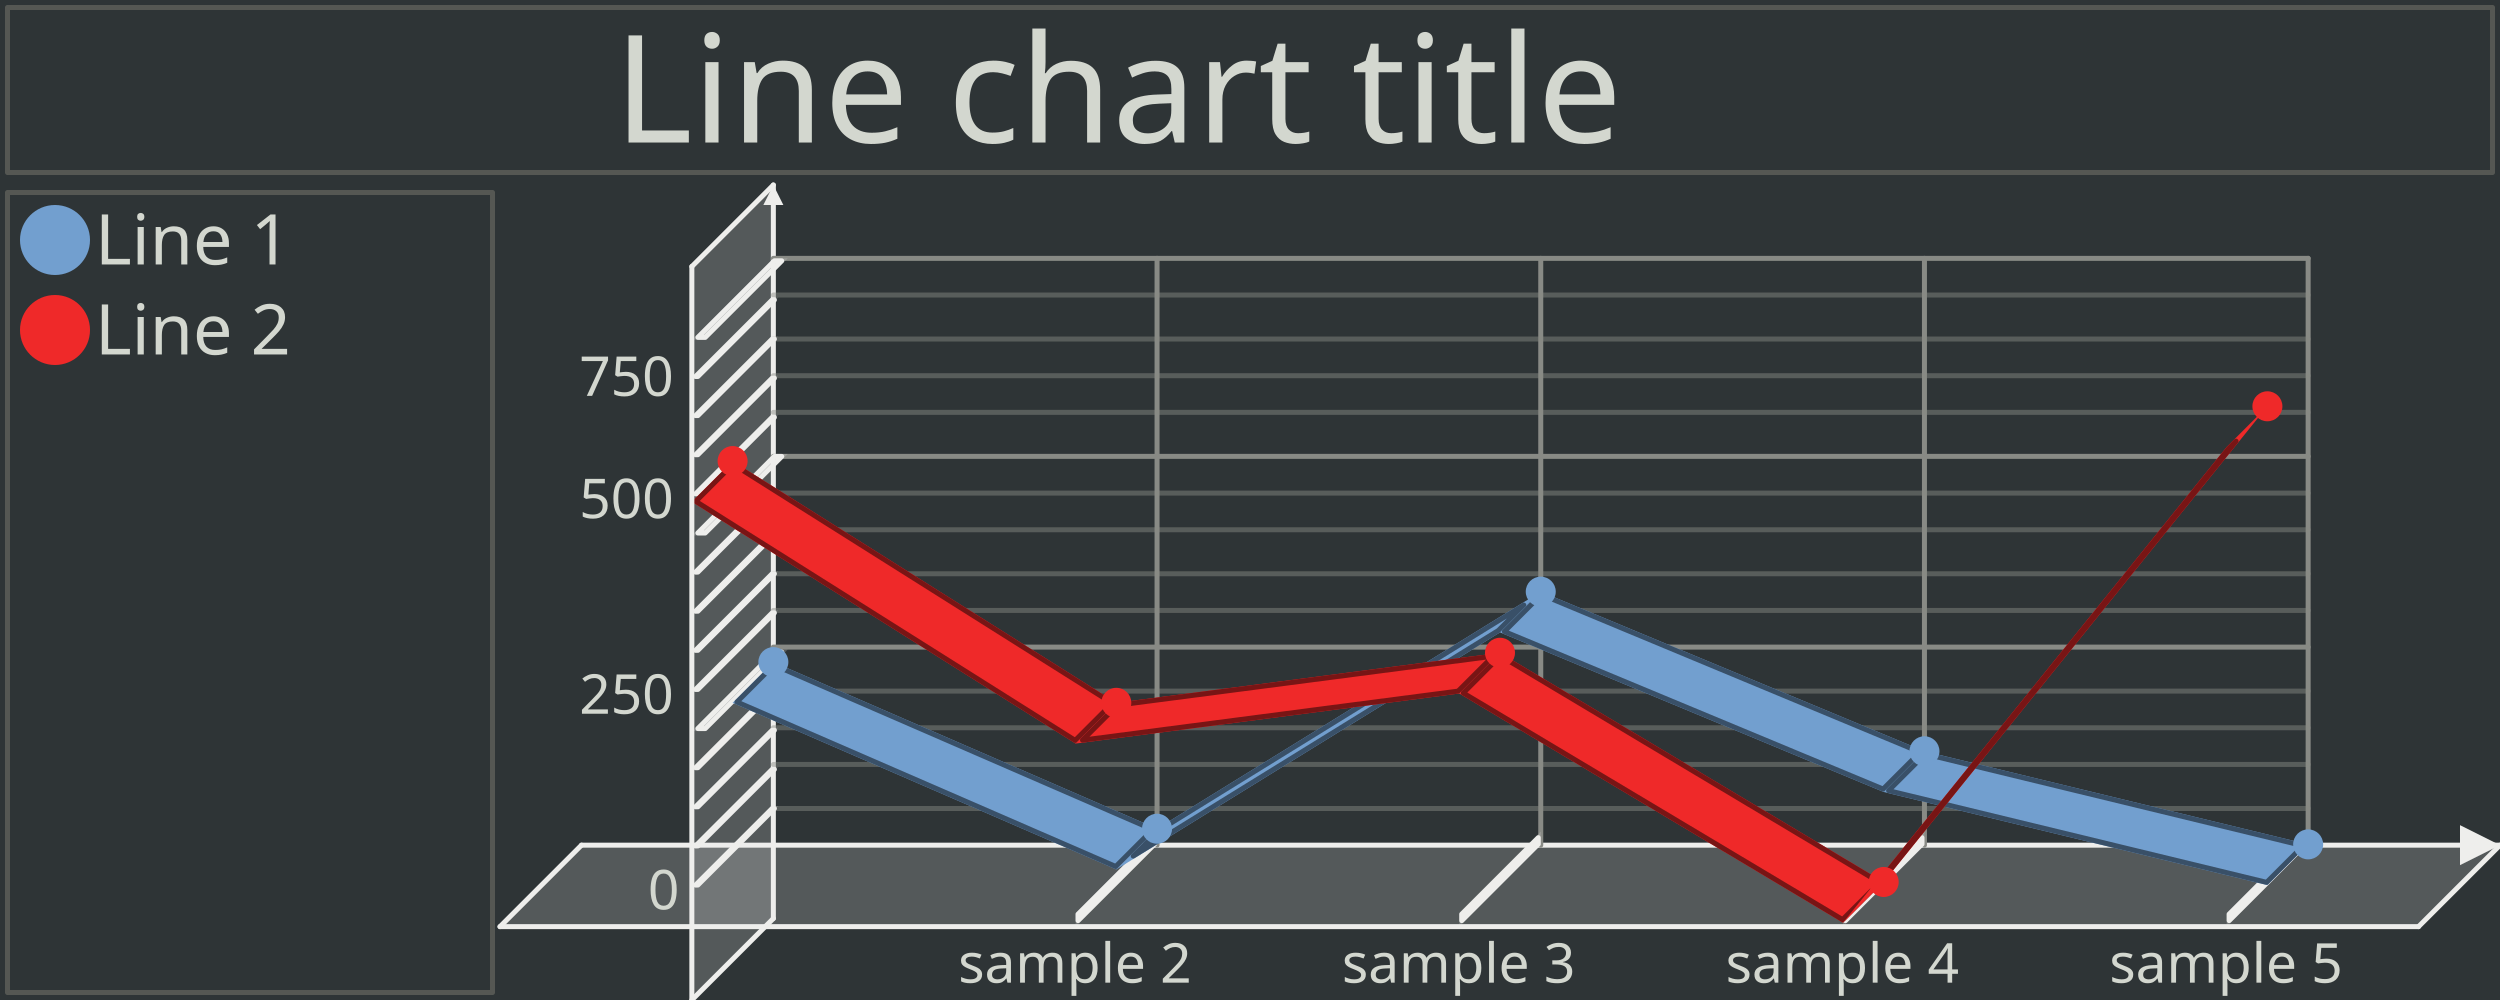
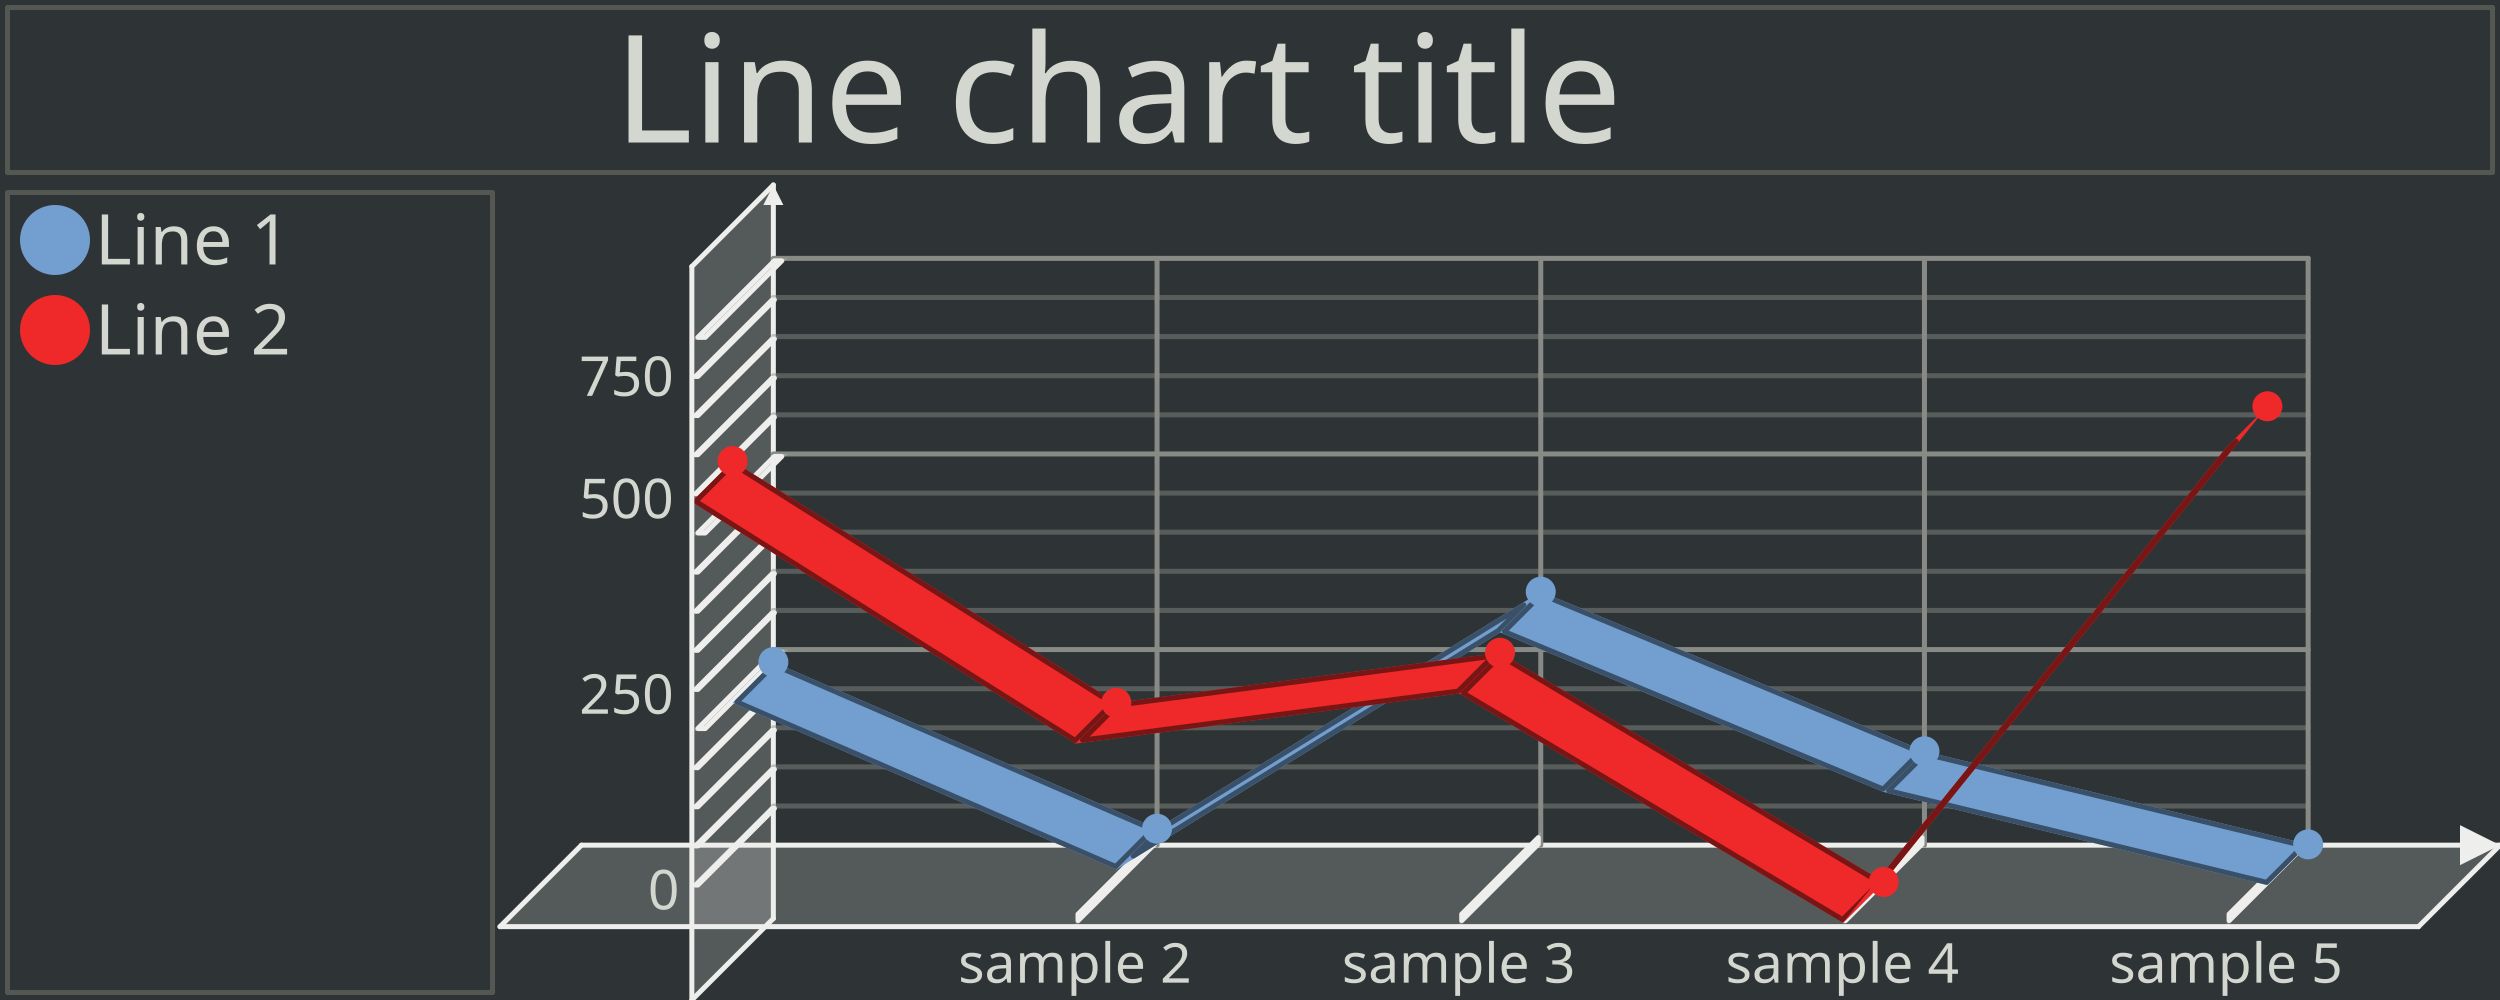
<svg xmlns="http://www.w3.org/2000/svg" width="500" height="200" version="1.0" id="ezcGraph">
  <defs />
  <g id="ezcGraphChart" color-rendering="optimizeQuality" shape-rendering="geometricPrecision" text-rendering="optimizeLegibility">
    <path d=" M 0,200 L 0,0 L 500,0 L 500,200 L 0,200 z " style="fill: #2e3436; fill-opacity: 1.00; stroke: none;" id="ezcGraphPolygon_1" />
    <path d=" M 1,35 L 1,1 L 499,1 L 499,35 L 1,35 z " style="fill: #000000; fill-opacity: 0.00; stroke: none;" id="ezcGraphPolygon_2" />
    <path d=" M 1.5,1.5 L 498.5,1.5 L 498.5,34.5 L 1.5,34.5 L 1.5,1.5 z " style="fill: none; stroke: #555753; stroke-width: 1; stroke-opacity: 1.00; stroke-linecap: round; stroke-linejoin: round;" id="ezcGraphPolygon_3" />
    <path d=" M 1,199 L 1,38 L 99,38 L 99,199 L 1,199 z " style="fill: #000000; fill-opacity: 0.00; stroke: none;" id="ezcGraphPolygon_5" />
    <path d=" M 1.5,38.5 L 98.5,38.5 L 98.5,198.5 L 1.5,198.5 L 1.5,38.5 z " style="fill: none; stroke: #555753; stroke-width: 1; stroke-opacity: 1.00; stroke-linecap: round; stroke-linejoin: round;" id="ezcGraphPolygon_6" />
    <ellipse cx="11" cy="48" rx="7" ry="7" style="fill: #729fcf; fill-opacity: 1.00; stroke: none;" id="ezcGraphCircle_7" />
    <ellipse cx="11" cy="66" rx="7" ry="7" style="fill: #ef2929; fill-opacity: 1.00; stroke: none;" id="ezcGraphCircle_9" />
    <path d=" M 100,185.33 L 116.3,169.03 L 500,169.03 L 483.7,185.33 L 100,185.33 z " style="fill: #eeeeec; fill-opacity: 0.20; stroke: none;" id="ezcGraphPolygon_11" />
    <path d=" M 116.3,169.03 L 500,169.03" style="fill: none; stroke: #eeeeec; stroke-width: 1; stroke-opacity: 1.00; stroke-linecap: round; stroke-linejoin: round;" id="ezcGraphLine_12" />
    <path d=" M 492,165.03 L 500,169.03 L 492,173.03 L 492,165.03 z " style="fill: #eeeeec; fill-opacity: 1.00; stroke: none;" id="ezcGraphPolygon_13" />
    <path d=" M 138.37,200 L 154.67,183.7 L 154.67,37 L 138.37,53.3 L 138.37,200 z " style="fill: #eeeeec; fill-opacity: 0.20; stroke: none;" id="ezcGraphPolygon_14" />
    <path d=" M 154.67,183.7 L 154.67,37" style="fill: none; stroke: #eeeeec; stroke-width: 1; stroke-opacity: 1.00; stroke-linecap: round; stroke-linejoin: round;" id="ezcGraphLine_15" />
    <path d=" M 152.67,41 L 154.67,37 L 156.67,41 L 152.67,41 z " style="fill: #eeeeec; fill-opacity: 1.00; stroke: none;" id="ezcGraphPolygon_16" />
    <path d=" M 231.41,169.03 L 231.41,51.67" style="fill: none; stroke: #888a85; stroke-width: 1; stroke-opacity: 1.00; stroke-linecap: round; stroke-linejoin: round;" id="ezcGraphLine_17" />
    <path d=" M 215.11,182.63 L 231.41,166.33 L 231.41,169.03 L 215.11,185.33 L 215.11,182.63 z " style="fill: #eeeeec; fill-opacity: 0.20; stroke: none;" id="ezcGraphPolygon_18" />
    <path d=" M 230.91,167.537 L 230.91,168.823 L 215.61,184.123 L 215.61,182.837 L 230.91,167.537 z " style="fill: none; stroke: #eeeeec; stroke-width: 1; stroke-opacity: 1.00; stroke-linecap: round; stroke-linejoin: round;" id="ezcGraphPolygon_19" />
    <path d=" M 308.15,169.03 L 308.15,51.67" style="fill: none; stroke: #888a85; stroke-width: 1; stroke-opacity: 1.00; stroke-linecap: round; stroke-linejoin: round;" id="ezcGraphLine_21" />
    <path d=" M 291.85,182.63 L 308.15,166.33 L 308.15,169.03 L 291.85,185.33 L 291.85,182.63 z " style="fill: #eeeeec; fill-opacity: 0.20; stroke: none;" id="ezcGraphPolygon_22" />
    <path d=" M 307.65,167.537 L 307.65,168.823 L 292.35,184.123 L 292.35,182.837 L 307.65,167.537 z " style="fill: none; stroke: #eeeeec; stroke-width: 1; stroke-opacity: 1.00; stroke-linecap: round; stroke-linejoin: round;" id="ezcGraphPolygon_23" />
    <path d=" M 384.89,169.03 L 384.89,51.67" style="fill: none; stroke: #888a85; stroke-width: 1; stroke-opacity: 1.00; stroke-linecap: round; stroke-linejoin: round;" id="ezcGraphLine_25" />
    <path d=" M 368.59,182.63 L 384.89,166.33 L 384.89,169.03 L 368.59,185.33 L 368.59,182.63 z " style="fill: #eeeeec; fill-opacity: 0.20; stroke: none;" id="ezcGraphPolygon_26" />
    <path d=" M 384.39,167.537 L 384.39,168.823 L 369.09,184.123 L 369.09,182.837 L 384.39,167.537 z " style="fill: none; stroke: #eeeeec; stroke-width: 1; stroke-opacity: 1.00; stroke-linecap: round; stroke-linejoin: round;" id="ezcGraphPolygon_27" />
    <path d=" M 461.63,169.03 L 461.63,51.67" style="fill: none; stroke: #888a85; stroke-width: 1; stroke-opacity: 1.00; stroke-linecap: round; stroke-linejoin: round;" id="ezcGraphLine_29" />
    <path d=" M 445.33,182.63 L 461.63,166.33 L 461.63,169.03 L 445.33,185.33 L 445.33,182.63 z " style="fill: #eeeeec; fill-opacity: 0.20; stroke: none;" id="ezcGraphPolygon_30" />
    <path d=" M 461.13,167.537 L 461.13,168.823 L 445.83,184.123 L 445.83,182.837 L 461.13,167.537 z " style="fill: none; stroke: #eeeeec; stroke-width: 1; stroke-opacity: 1.00; stroke-linecap: round; stroke-linejoin: round;" id="ezcGraphPolygon_31" />
-     <path d=" M 461.63,161.695 L 154.67,161.695" style="fill: none; stroke: #888a85; stroke-width: 1; stroke-opacity: 0.47; stroke-linecap: round; stroke-linejoin: round;" id="ezcGraphLine_34" />
+     <path d=" M 461.63,161.206 L 154.67,161.206" style="fill: none; stroke: #888a85; stroke-width: 1; stroke-opacity: 0.47; stroke-linecap: round; stroke-linejoin: round;" id="ezcGraphLine_34" />
    <path d=" M 138.37,177.506 L 154.67,161.206 L 155.629,161.206 L 139.329,177.506 L 138.37,177.506 z " style="fill: #eeeeec; fill-opacity: 0.20; stroke: none;" id="ezcGraphPolygon_35" />
    <path d=" M 154.877,161.706 L 154.422,161.706 L 139.122,177.006 L 139.577,177.006 L 154.877,161.706 z " style="fill: none; stroke: #eeeeec; stroke-width: 1; stroke-opacity: 1.00; stroke-linecap: round; stroke-linejoin: round;" id="ezcGraphPolygon_36" />
-     <path d=" M 461.63,152.893 L 154.67,152.893" style="fill: none; stroke: #888a85; stroke-width: 1; stroke-opacity: 0.47; stroke-linecap: round; stroke-linejoin: round;" id="ezcGraphLine_37" />
+     <path d=" M 461.63,153.382 L 154.67,153.382" style="fill: none; stroke: #888a85; stroke-width: 1; stroke-opacity: 0.47; stroke-linecap: round; stroke-linejoin: round;" id="ezcGraphLine_37" />
    <path d=" M 138.37,169.682 L 154.67,153.382 L 155.629,153.382 L 139.329,169.682 L 138.37,169.682 z " style="fill: #eeeeec; fill-opacity: 0.20; stroke: none;" id="ezcGraphPolygon_38" />
    <path d=" M 154.877,153.882 L 154.422,153.882 L 139.122,169.182 L 139.577,169.182 L 154.877,153.882 z " style="fill: none; stroke: #eeeeec; stroke-width: 1; stroke-opacity: 1.00; stroke-linecap: round; stroke-linejoin: round;" id="ezcGraphPolygon_39" />
    <path d=" M 461.63,145.558 L 154.67,145.558" style="fill: none; stroke: #888a85; stroke-width: 1; stroke-opacity: 0.47; stroke-linecap: round; stroke-linejoin: round;" id="ezcGraphLine_40" />
    <path d=" M 138.37,161.858 L 154.67,145.558 L 155.629,145.558 L 139.329,161.858 L 138.37,161.858 z " style="fill: #eeeeec; fill-opacity: 0.20; stroke: none;" id="ezcGraphPolygon_41" />
    <path d=" M 154.877,146.058 L 154.422,146.058 L 139.122,161.358 L 139.577,161.358 L 154.877,146.058 z " style="fill: none; stroke: #eeeeec; stroke-width: 1; stroke-opacity: 1.00; stroke-linecap: round; stroke-linejoin: round;" id="ezcGraphPolygon_42" />
-     <path d=" M 461.63,138.223 L 154.67,138.223" style="fill: none; stroke: #888a85; stroke-width: 1; stroke-opacity: 0.47; stroke-linecap: round; stroke-linejoin: round;" id="ezcGraphLine_43" />
+     <path d=" M 461.63,137.734 L 154.67,137.734" style="fill: none; stroke: #888a85; stroke-width: 1; stroke-opacity: 0.47; stroke-linecap: round; stroke-linejoin: round;" id="ezcGraphLine_43" />
    <path d=" M 138.37,154.034 L 154.67,137.734 L 155.629,137.734 L 139.329,154.034 L 138.37,154.034 z " style="fill: #eeeeec; fill-opacity: 0.20; stroke: none;" id="ezcGraphPolygon_44" />
    <path d=" M 154.877,138.234 L 154.422,138.234 L 139.122,153.534 L 139.577,153.534 L 154.877,138.234 z " style="fill: none; stroke: #eeeeec; stroke-width: 1; stroke-opacity: 1.00; stroke-linecap: round; stroke-linejoin: round;" id="ezcGraphPolygon_45" />
-     <path d=" M 461.63,129.421 L 154.67,129.421" style="fill: none; stroke: #888a85; stroke-width: 1; stroke-opacity: 1.00; stroke-linecap: round; stroke-linejoin: round;" id="ezcGraphLine_46" />
+     <path d=" M 461.63,129.91 L 154.67,129.91" style="fill: none; stroke: #888a85; stroke-width: 1; stroke-opacity: 1.00; stroke-linecap: round; stroke-linejoin: round;" id="ezcGraphLine_46" />
    <path d=" M 138.37,146.21 L 154.67,129.91 L 157.548,129.91 L 141.248,146.21 L 138.37,146.21 z " style="fill: #eeeeec; fill-opacity: 0.20; stroke: none;" id="ezcGraphPolygon_47" />
    <path d=" M 154.877,130.41 L 156.341,130.41 L 141.041,145.71 L 139.577,145.71 L 154.877,130.41 z " style="fill: none; stroke: #eeeeec; stroke-width: 1; stroke-opacity: 1.00; stroke-linecap: round; stroke-linejoin: round;" id="ezcGraphPolygon_48" />
    <path d=" M 461.63,122.086 L 154.67,122.086" style="fill: none; stroke: #888a85; stroke-width: 1; stroke-opacity: 0.47; stroke-linecap: round; stroke-linejoin: round;" id="ezcGraphLine_50" />
    <path d=" M 138.37,138.386 L 154.67,122.086 L 155.629,122.086 L 139.329,138.386 L 138.37,138.386 z " style="fill: #eeeeec; fill-opacity: 0.20; stroke: none;" id="ezcGraphPolygon_51" />
    <path d=" M 154.877,122.586 L 154.422,122.586 L 139.122,137.886 L 139.577,137.886 L 154.877,122.586 z " style="fill: none; stroke: #eeeeec; stroke-width: 1; stroke-opacity: 1.00; stroke-linecap: round; stroke-linejoin: round;" id="ezcGraphPolygon_52" />
-     <path d=" M 461.63,114.751 L 154.67,114.751" style="fill: none; stroke: #888a85; stroke-width: 1; stroke-opacity: 0.47; stroke-linecap: round; stroke-linejoin: round;" id="ezcGraphLine_53" />
+     <path d=" M 461.63,114.262 L 154.67,114.262" style="fill: none; stroke: #888a85; stroke-width: 1; stroke-opacity: 0.47; stroke-linecap: round; stroke-linejoin: round;" id="ezcGraphLine_53" />
    <path d=" M 138.37,130.562 L 154.67,114.262 L 155.629,114.262 L 139.329,130.562 L 138.37,130.562 z " style="fill: #eeeeec; fill-opacity: 0.20; stroke: none;" id="ezcGraphPolygon_54" />
    <path d=" M 154.877,114.762 L 154.422,114.762 L 139.122,130.062 L 139.577,130.062 L 154.877,114.762 z " style="fill: none; stroke: #eeeeec; stroke-width: 1; stroke-opacity: 1.00; stroke-linecap: round; stroke-linejoin: round;" id="ezcGraphPolygon_55" />
-     <path d=" M 461.63,105.949 L 154.67,105.949" style="fill: none; stroke: #888a85; stroke-width: 1; stroke-opacity: 0.47; stroke-linecap: round; stroke-linejoin: round;" id="ezcGraphLine_56" />
+     <path d=" M 461.63,106.438 L 154.67,106.438" style="fill: none; stroke: #888a85; stroke-width: 1; stroke-opacity: 0.47; stroke-linecap: round; stroke-linejoin: round;" id="ezcGraphLine_56" />
    <path d=" M 138.37,122.738 L 154.67,106.438 L 155.629,106.438 L 139.329,122.738 L 138.37,122.738 z " style="fill: #eeeeec; fill-opacity: 0.20; stroke: none;" id="ezcGraphPolygon_57" />
    <path d=" M 154.877,106.938 L 154.422,106.938 L 139.122,122.238 L 139.577,122.238 L 154.877,106.938 z " style="fill: none; stroke: #eeeeec; stroke-width: 1; stroke-opacity: 1.00; stroke-linecap: round; stroke-linejoin: round;" id="ezcGraphPolygon_58" />
    <path d=" M 461.63,98.614 L 154.67,98.614" style="fill: none; stroke: #888a85; stroke-width: 1; stroke-opacity: 0.47; stroke-linecap: round; stroke-linejoin: round;" id="ezcGraphLine_59" />
    <path d=" M 138.37,114.914 L 154.67,98.614 L 155.629,98.614 L 139.329,114.914 L 138.37,114.914 z " style="fill: #eeeeec; fill-opacity: 0.20; stroke: none;" id="ezcGraphPolygon_60" />
    <path d=" M 154.877,99.114 L 154.422,99.114 L 139.122,114.414 L 139.577,114.414 L 154.877,99.114 z " style="fill: none; stroke: #eeeeec; stroke-width: 1; stroke-opacity: 1.00; stroke-linecap: round; stroke-linejoin: round;" id="ezcGraphPolygon_61" />
-     <path d=" M 461.63,91.279 L 154.67,91.279" style="fill: none; stroke: #888a85; stroke-width: 1; stroke-opacity: 1.00; stroke-linecap: round; stroke-linejoin: round;" id="ezcGraphLine_62" />
+     <path d=" M 461.63,90.79 L 154.67,90.79" style="fill: none; stroke: #888a85; stroke-width: 1; stroke-opacity: 1.00; stroke-linecap: round; stroke-linejoin: round;" id="ezcGraphLine_62" />
    <path d=" M 138.37,107.09 L 154.67,90.79 L 157.548,90.79 L 141.248,107.09 L 138.37,107.09 z " style="fill: #eeeeec; fill-opacity: 0.20; stroke: none;" id="ezcGraphPolygon_63" />
    <path d=" M 154.877,91.29 L 156.341,91.29 L 141.041,106.59 L 139.577,106.59 L 154.877,91.29 z " style="fill: none; stroke: #eeeeec; stroke-width: 1; stroke-opacity: 1.00; stroke-linecap: round; stroke-linejoin: round;" id="ezcGraphPolygon_64" />
-     <path d=" M 461.63,82.477 L 154.67,82.477" style="fill: none; stroke: #888a85; stroke-width: 1; stroke-opacity: 0.47; stroke-linecap: round; stroke-linejoin: round;" id="ezcGraphLine_66" />
+     <path d=" M 461.63,82.966 L 154.67,82.966" style="fill: none; stroke: #888a85; stroke-width: 1; stroke-opacity: 0.47; stroke-linecap: round; stroke-linejoin: round;" id="ezcGraphLine_66" />
    <path d=" M 138.37,99.266 L 154.67,82.966 L 155.629,82.966 L 139.329,99.266 L 138.37,99.266 z " style="fill: #eeeeec; fill-opacity: 0.20; stroke: none;" id="ezcGraphPolygon_67" />
    <path d=" M 154.877,83.466 L 154.422,83.466 L 139.122,98.766 L 139.577,98.766 L 154.877,83.466 z " style="fill: none; stroke: #eeeeec; stroke-width: 1; stroke-opacity: 1.00; stroke-linecap: round; stroke-linejoin: round;" id="ezcGraphPolygon_68" />
    <path d=" M 461.63,75.142 L 154.67,75.142" style="fill: none; stroke: #888a85; stroke-width: 1; stroke-opacity: 0.47; stroke-linecap: round; stroke-linejoin: round;" id="ezcGraphLine_69" />
    <path d=" M 138.37,91.442 L 154.67,75.142 L 155.629,75.142 L 139.329,91.442 L 138.37,91.442 z " style="fill: #eeeeec; fill-opacity: 0.20; stroke: none;" id="ezcGraphPolygon_70" />
    <path d=" M 154.877,75.642 L 154.422,75.642 L 139.122,90.942 L 139.577,90.942 L 154.877,75.642 z " style="fill: none; stroke: #eeeeec; stroke-width: 1; stroke-opacity: 1.00; stroke-linecap: round; stroke-linejoin: round;" id="ezcGraphPolygon_71" />
-     <path d=" M 461.63,67.807 L 154.67,67.807" style="fill: none; stroke: #888a85; stroke-width: 1; stroke-opacity: 0.47; stroke-linecap: round; stroke-linejoin: round;" id="ezcGraphLine_72" />
+     <path d=" M 461.63,67.318 L 154.67,67.318" style="fill: none; stroke: #888a85; stroke-width: 1; stroke-opacity: 0.47; stroke-linecap: round; stroke-linejoin: round;" id="ezcGraphLine_72" />
    <path d=" M 138.37,83.618 L 154.67,67.318 L 155.629,67.318 L 139.329,83.618 L 138.37,83.618 z " style="fill: #eeeeec; fill-opacity: 0.20; stroke: none;" id="ezcGraphPolygon_73" />
    <path d=" M 154.877,67.818 L 154.422,67.818 L 139.122,83.118 L 139.577,83.118 L 154.877,67.818 z " style="fill: none; stroke: #eeeeec; stroke-width: 1; stroke-opacity: 1.00; stroke-linecap: round; stroke-linejoin: round;" id="ezcGraphPolygon_74" />
-     <path d=" M 461.63,59.005 L 154.67,59.005" style="fill: none; stroke: #888a85; stroke-width: 1; stroke-opacity: 0.47; stroke-linecap: round; stroke-linejoin: round;" id="ezcGraphLine_75" />
+     <path d=" M 461.63,59.494 L 154.67,59.494" style="fill: none; stroke: #888a85; stroke-width: 1; stroke-opacity: 0.47; stroke-linecap: round; stroke-linejoin: round;" id="ezcGraphLine_75" />
    <path d=" M 138.37,75.794 L 154.67,59.494 L 155.629,59.494 L 139.329,75.794 L 138.37,75.794 z " style="fill: #eeeeec; fill-opacity: 0.20; stroke: none;" id="ezcGraphPolygon_76" />
    <path d=" M 154.877,59.994 L 154.422,59.994 L 139.122,75.294 L 139.577,75.294 L 154.877,59.994 z " style="fill: none; stroke: #eeeeec; stroke-width: 1; stroke-opacity: 1.00; stroke-linecap: round; stroke-linejoin: round;" id="ezcGraphPolygon_77" />
    <path d=" M 461.63,51.67 L 154.67,51.67" style="fill: none; stroke: #888a85; stroke-width: 1; stroke-opacity: 1.00; stroke-linecap: round; stroke-linejoin: round;" id="ezcGraphLine_78" />
    <path d=" M 138.37,67.97 L 154.67,51.67 L 157.548,51.67 L 141.248,67.97 L 138.37,67.97 z " style="fill: #eeeeec; fill-opacity: 0.20; stroke: none;" id="ezcGraphPolygon_79" />
    <path d=" M 154.877,52.17 L 156.341,52.17 L 141.041,67.47 L 139.577,67.47 L 154.877,52.17 z " style="fill: none; stroke: #eeeeec; stroke-width: 1; stroke-opacity: 1.00; stroke-linecap: round; stroke-linejoin: round;" id="ezcGraphPolygon_80" />
    <path d=" M 154.67,132.414 L 146.52,140.564 L 146.52,140.564 L 154.67,132.414 L 154.67,132.414 z " style="fill: #729fcf; fill-opacity: 1.00; stroke: none;" id="ezcGraphPolygon_82" />
    <path d=" M 154.67,132.414 L 146.52,140.564 L 223.26,173.894 L 231.41,165.744 L 154.67,132.414 z " style="fill: #729fcf; fill-opacity: 1.00; stroke: none;" id="ezcGraphPolygon_83" />
    <path d=" M 147.393,140.398 L 223.147,173.3 L 230.537,165.91 L 154.783,133.008 L 147.393,140.398 z " style="fill: none; stroke: #395068; stroke-width: 1; stroke-opacity: 1.00; stroke-linecap: round; stroke-linejoin: round;" id="ezcGraphPolygon_84" />
    <path d=" M 231.41,165.744 L 223.26,173.894 L 300,126.481 L 308.15,118.331 L 231.41,165.744 z " style="fill: #729fcf; fill-opacity: 1.00; stroke: none;" id="ezcGraphPolygon_85" />
    <path d=" M 226.648,171.213 L 299.688,126.086 L 304.762,121.012 L 231.722,166.139 L 226.648,171.213 z " style="fill: none; stroke: #395068; stroke-width: 1; stroke-opacity: 1.00; stroke-linecap: round; stroke-linejoin: round;" id="ezcGraphPolygon_86" />
    <path d=" M 308.15,118.331 L 300,126.481 L 376.74,158.402 L 384.89,150.252 L 308.15,118.331 z " style="fill: #729fcf; fill-opacity: 1.00; stroke: none;" id="ezcGraphPolygon_87" />
    <path d=" M 300.882,126.306 L 376.623,157.812 L 384.008,150.427 L 308.267,118.921 L 300.882,126.306 z " style="fill: none; stroke: #395068; stroke-width: 1; stroke-opacity: 1.00; stroke-linecap: round; stroke-linejoin: round;" id="ezcGraphPolygon_88" />
    <path d=" M 384.89,150.252 L 376.74,158.402 L 453.48,177.024 L 461.63,168.874 L 384.89,150.252 z " style="fill: #729fcf; fill-opacity: 1.00; stroke: none;" id="ezcGraphPolygon_89" />
    <path d=" M 377.723,158.126 L 453.325,176.471 L 460.647,169.149 L 385.045,150.804 L 377.723,158.126 z " style="fill: none; stroke: #395068; stroke-width: 1; stroke-opacity: 1.00; stroke-linecap: round; stroke-linejoin: round;" id="ezcGraphPolygon_90" />
    <path d=" M 146.52,92.211 L 138.37,100.361 L 138.37,100.361 L 146.52,92.211 L 146.52,92.211 z " style="fill: #ef2929; fill-opacity: 1.00; stroke: none;" id="ezcGraphPolygon_91" />
    <path d=" M 146.52,92.211 L 138.37,100.361 L 215.11,148.714 L 223.26,140.564 L 146.52,92.211 z " style="fill: #ef2929; fill-opacity: 1.00; stroke: none;" id="ezcGraphPolygon_92" />
    <path d=" M 139.166,100.272 L 215.039,148.078 L 222.464,140.653 L 146.591,92.847 L 139.166,100.272 z " style="fill: none; stroke: #781515; stroke-width: 1; stroke-opacity: 1.00; stroke-linecap: round; stroke-linejoin: round;" id="ezcGraphPolygon_93" />
    <path d=" M 223.26,140.564 L 215.11,148.714 L 291.85,138.699 L 300,130.549 L 223.26,140.564 z " style="fill: #ef2929; fill-opacity: 1.00; stroke: none;" id="ezcGraphPolygon_94" />
    <path d=" M 216.503,148.028 L 291.617,138.225 L 298.607,131.235 L 223.493,141.037 L 216.503,148.028 z " style="fill: none; stroke: #781515; stroke-width: 1; stroke-opacity: 1.00; stroke-linecap: round; stroke-linejoin: round;" id="ezcGraphPolygon_95" />
    <path d=" M 300,130.549 L 291.85,138.699 L 368.59,184.548 L 376.74,176.398 L 300,130.549 z " style="fill: #ef2929; fill-opacity: 1.00; stroke: none;" id="ezcGraphPolygon_96" />
    <path d=" M 292.657,138.599 L 368.512,183.918 L 375.933,176.498 L 300.078,131.178 L 292.657,138.599 z " style="fill: none; stroke: #781515; stroke-width: 1; stroke-opacity: 1.00; stroke-linecap: round; stroke-linejoin: round;" id="ezcGraphPolygon_97" />
    <path d=" M 376.74,176.398 L 368.59,184.548 L 445.33,89.408 L 453.48,81.258 L 376.74,176.398 z " style="fill: #ef2929; fill-opacity: 1.00; stroke: none;" id="ezcGraphPolygon_98" />
    <path d=" M 374.861,177.57 L 445.702,89.742 L 447.209,88.236 L 376.368,176.063 L 374.861,177.57 z " style="fill: none; stroke: #781515; stroke-width: 1; stroke-opacity: 1.00; stroke-linecap: round; stroke-linejoin: round;" id="ezcGraphPolygon_99" />
    <ellipse cx="154.67" cy="132.414" rx="3" ry="3" style="fill: #729fcf; fill-opacity: 1.00; stroke: none;" id="ezcGraphCircle_100" />
    <ellipse cx="231.41" cy="165.744" rx="3" ry="3" style="fill: #729fcf; fill-opacity: 1.00; stroke: none;" id="ezcGraphCircle_101" />
    <ellipse cx="308.15" cy="118.331" rx="3" ry="3" style="fill: #729fcf; fill-opacity: 1.00; stroke: none;" id="ezcGraphCircle_102" />
    <ellipse cx="384.89" cy="150.252" rx="3" ry="3" style="fill: #729fcf; fill-opacity: 1.00; stroke: none;" id="ezcGraphCircle_103" />
    <ellipse cx="461.63" cy="168.874" rx="3" ry="3" style="fill: #729fcf; fill-opacity: 1.00; stroke: none;" id="ezcGraphCircle_104" />
    <ellipse cx="146.52" cy="92.211" rx="3" ry="3" style="fill: #ef2929; fill-opacity: 1.00; stroke: none;" id="ezcGraphCircle_105" />
    <ellipse cx="223.26" cy="140.564" rx="3" ry="3" style="fill: #ef2929; fill-opacity: 1.00; stroke: none;" id="ezcGraphCircle_106" />
    <ellipse cx="300" cy="130.549" rx="3" ry="3" style="fill: #ef2929; fill-opacity: 1.00; stroke: none;" id="ezcGraphCircle_107" />
    <ellipse cx="376.74" cy="176.398" rx="3" ry="3" style="fill: #ef2929; fill-opacity: 1.00; stroke: none;" id="ezcGraphCircle_108" />
    <ellipse cx="453.48" cy="81.258" rx="3" ry="3" style="fill: #ef2929; fill-opacity: 1.00; stroke: none;" id="ezcGraphCircle_109" />
    <path d=" M 500,169.03 L 483.7,185.33" style="fill: none; stroke: #eeeeec; stroke-width: 1; stroke-opacity: 1.00; stroke-linecap: round; stroke-linejoin: round;" id="ezcGraphLine_110" />
    <path d=" M 483.7,185.33 L 100,185.33" style="fill: none; stroke: #eeeeec; stroke-width: 1; stroke-opacity: 1.00; stroke-linecap: round; stroke-linejoin: round;" id="ezcGraphLine_111" />
    <path d=" M 100,185.33 L 116.3,169.03" style="fill: none; stroke: #eeeeec; stroke-width: 1; stroke-opacity: 1.00; stroke-linecap: round; stroke-linejoin: round;" id="ezcGraphLine_112" />
    <path d=" M 154.67,37 L 138.37,53.3" style="fill: none; stroke: #eeeeec; stroke-width: 1; stroke-opacity: 1.00; stroke-linecap: round; stroke-linejoin: round;" id="ezcGraphLine_113" />
    <path d=" M 138.37,53.3 L 138.37,200" style="fill: none; stroke: #eeeeec; stroke-width: 1; stroke-opacity: 1.00; stroke-linecap: round; stroke-linejoin: round;" id="ezcGraphLine_114" />
    <path d=" M 138.37,200 L 154.67,183.7" style="fill: none; stroke: #eeeeec; stroke-width: 1; stroke-opacity: 1.00; stroke-linecap: round; stroke-linejoin: round;" id="ezcGraphLine_115" />
    <g id="ezcGraphTextBox_4">
      <path d=" M 122.3,34 L 122.3,2.5 L 378.2,2.5 L 378.2,34 L 122.3,34 z " style="fill: #ffffff; fill-opacity: 0.00; stroke: none;" id="ezcGraphPolygon_116" />
      <text id="ezcGraphTextBox_4_text" x="122.8" text-length="254.4px" y="28.5" style="font-size: 30px; font-family: 'sans-serif'; fill: #d3d7cf; fill-opacity: 1.00; stroke: none;">Line chart title</text>
    </g>
    <g id="ezcGraphTextBox_8">
      <path d=" M 18.5,56 L 18.5,40.5 L 64.52,40.5 L 64.52,56 L 18.5,56 z " style="fill: #ffffff; fill-opacity: 0.00; stroke: none;" id="ezcGraphPolygon_117" />
      <text id="ezcGraphTextBox_8_text" x="19" text-length="44.52px" y="52.9" style="font-size: 14px; font-family: 'sans-serif'; fill: #d3d7cf; fill-opacity: 1.00; stroke: none;">Line 1</text>
    </g>
    <g id="ezcGraphTextBox_10">
      <path d=" M 18.5,74 L 18.5,58.5 L 64.52,58.5 L 64.52,74 L 18.5,74 z " style="fill: #ffffff; fill-opacity: 0.00; stroke: none;" id="ezcGraphPolygon_118" />
      <text id="ezcGraphTextBox_10_text" x="19" text-length="44.52px" y="70.9" style="font-size: 14px; font-family: 'sans-serif'; fill: #d3d7cf; fill-opacity: 1.00; stroke: none;">Line 2</text>
    </g>
    <g id="ezcGraphTextBox_20">
      <path d=" M 191.142,199.2 L 191.142,186.63 L 239.578,186.63 L 239.578,199.2 L 191.142,199.2 z " style="fill: #ffffff; fill-opacity: 0.00; stroke: none;" id="ezcGraphPolygon_119" />
      <text id="ezcGraphTextBox_20_text" x="191.642" text-length="46.937px" y="196.54" style="font-size: 11px; font-family: 'sans-serif'; fill: #d3d7cf; fill-opacity: 1.00; stroke: none;">sample 2</text>
    </g>
    <g id="ezcGraphTextBox_24">
      <path d=" M 267.882,199.2 L 267.882,186.63 L 316.318,186.63 L 316.318,199.2 L 267.882,199.2 z " style="fill: #ffffff; fill-opacity: 0.00; stroke: none;" id="ezcGraphPolygon_120" />
      <text id="ezcGraphTextBox_24_text" x="268.382" text-length="46.937px" y="196.54" style="font-size: 11px; font-family: 'sans-serif'; fill: #d3d7cf; fill-opacity: 1.00; stroke: none;">sample 3</text>
    </g>
    <g id="ezcGraphTextBox_28">
      <path d=" M 344.622,199.2 L 344.622,186.63 L 393.058,186.63 L 393.058,199.2 L 344.622,199.2 z " style="fill: #ffffff; fill-opacity: 0.00; stroke: none;" id="ezcGraphPolygon_121" />
      <text id="ezcGraphTextBox_28_text" x="345.122" text-length="46.937px" y="196.54" style="font-size: 11px; font-family: 'sans-serif'; fill: #d3d7cf; fill-opacity: 1.00; stroke: none;">sample 4</text>
    </g>
    <g id="ezcGraphTextBox_32">
      <path d=" M 421.362,199.2 L 421.362,186.63 L 469.798,186.63 L 469.798,199.2 L 421.362,199.2 z " style="fill: #ffffff; fill-opacity: 0.00; stroke: none;" id="ezcGraphPolygon_122" />
      <text id="ezcGraphTextBox_32_text" x="421.862" text-length="46.937px" y="196.54" style="font-size: 11px; font-family: 'sans-serif'; fill: #d3d7cf; fill-opacity: 1.00; stroke: none;">sample 5</text>
    </g>
    <g id="ezcGraphTextBox_33">
      <path d=" M 129.088,184.53 L 129.088,171.96 L 137.452,171.96 L 137.452,184.53 L 129.088,184.53 z " style="fill: #ffffff; fill-opacity: 0.00; stroke: none;" id="ezcGraphPolygon_123" />
      <text id="ezcGraphTextBox_33_text" x="129.588" text-length="6.863px" y="181.869" style="font-size: 11px; font-family: 'sans-serif'; fill: #d3d7cf; fill-opacity: 1.00; stroke: none;">0</text>
    </g>
    <g id="ezcGraphTextBox_49">
      <path d=" M 115.361,145.41 L 115.361,132.84 L 137.452,132.84 L 137.452,145.41 L 115.361,145.41 z " style="fill: #ffffff; fill-opacity: 0.00; stroke: none;" id="ezcGraphPolygon_124" />
      <text id="ezcGraphTextBox_49_text" x="115.861" text-length="20.59px" y="142.75" style="font-size: 11px; font-family: 'sans-serif'; fill: #d3d7cf; fill-opacity: 1.00; stroke: none;">250</text>
    </g>
    <g id="ezcGraphTextBox_65">
      <path d=" M 115.361,106.29 L 115.361,93.72 L 137.452,93.72 L 137.452,106.29 L 115.361,106.29 z " style="fill: #ffffff; fill-opacity: 0.00; stroke: none;" id="ezcGraphPolygon_125" />
      <text id="ezcGraphTextBox_65_text" x="115.861" text-length="20.59px" y="103.629" style="font-size: 11px; font-family: 'sans-serif'; fill: #d3d7cf; fill-opacity: 1.00; stroke: none;">500</text>
    </g>
    <g id="ezcGraphTextBox_81">
      <path d=" M 115.361,81.84 L 115.361,69.27 L 137.452,69.27 L 137.452,81.84 L 115.361,81.84 z " style="fill: #ffffff; fill-opacity: 0.00; stroke: none;" id="ezcGraphPolygon_126" />
      <text id="ezcGraphTextBox_81_text" x="115.861" text-length="20.59px" y="79.18" style="font-size: 11px; font-family: 'sans-serif'; fill: #d3d7cf; fill-opacity: 1.00; stroke: none;">750</text>
    </g>
  </g>
</svg>
